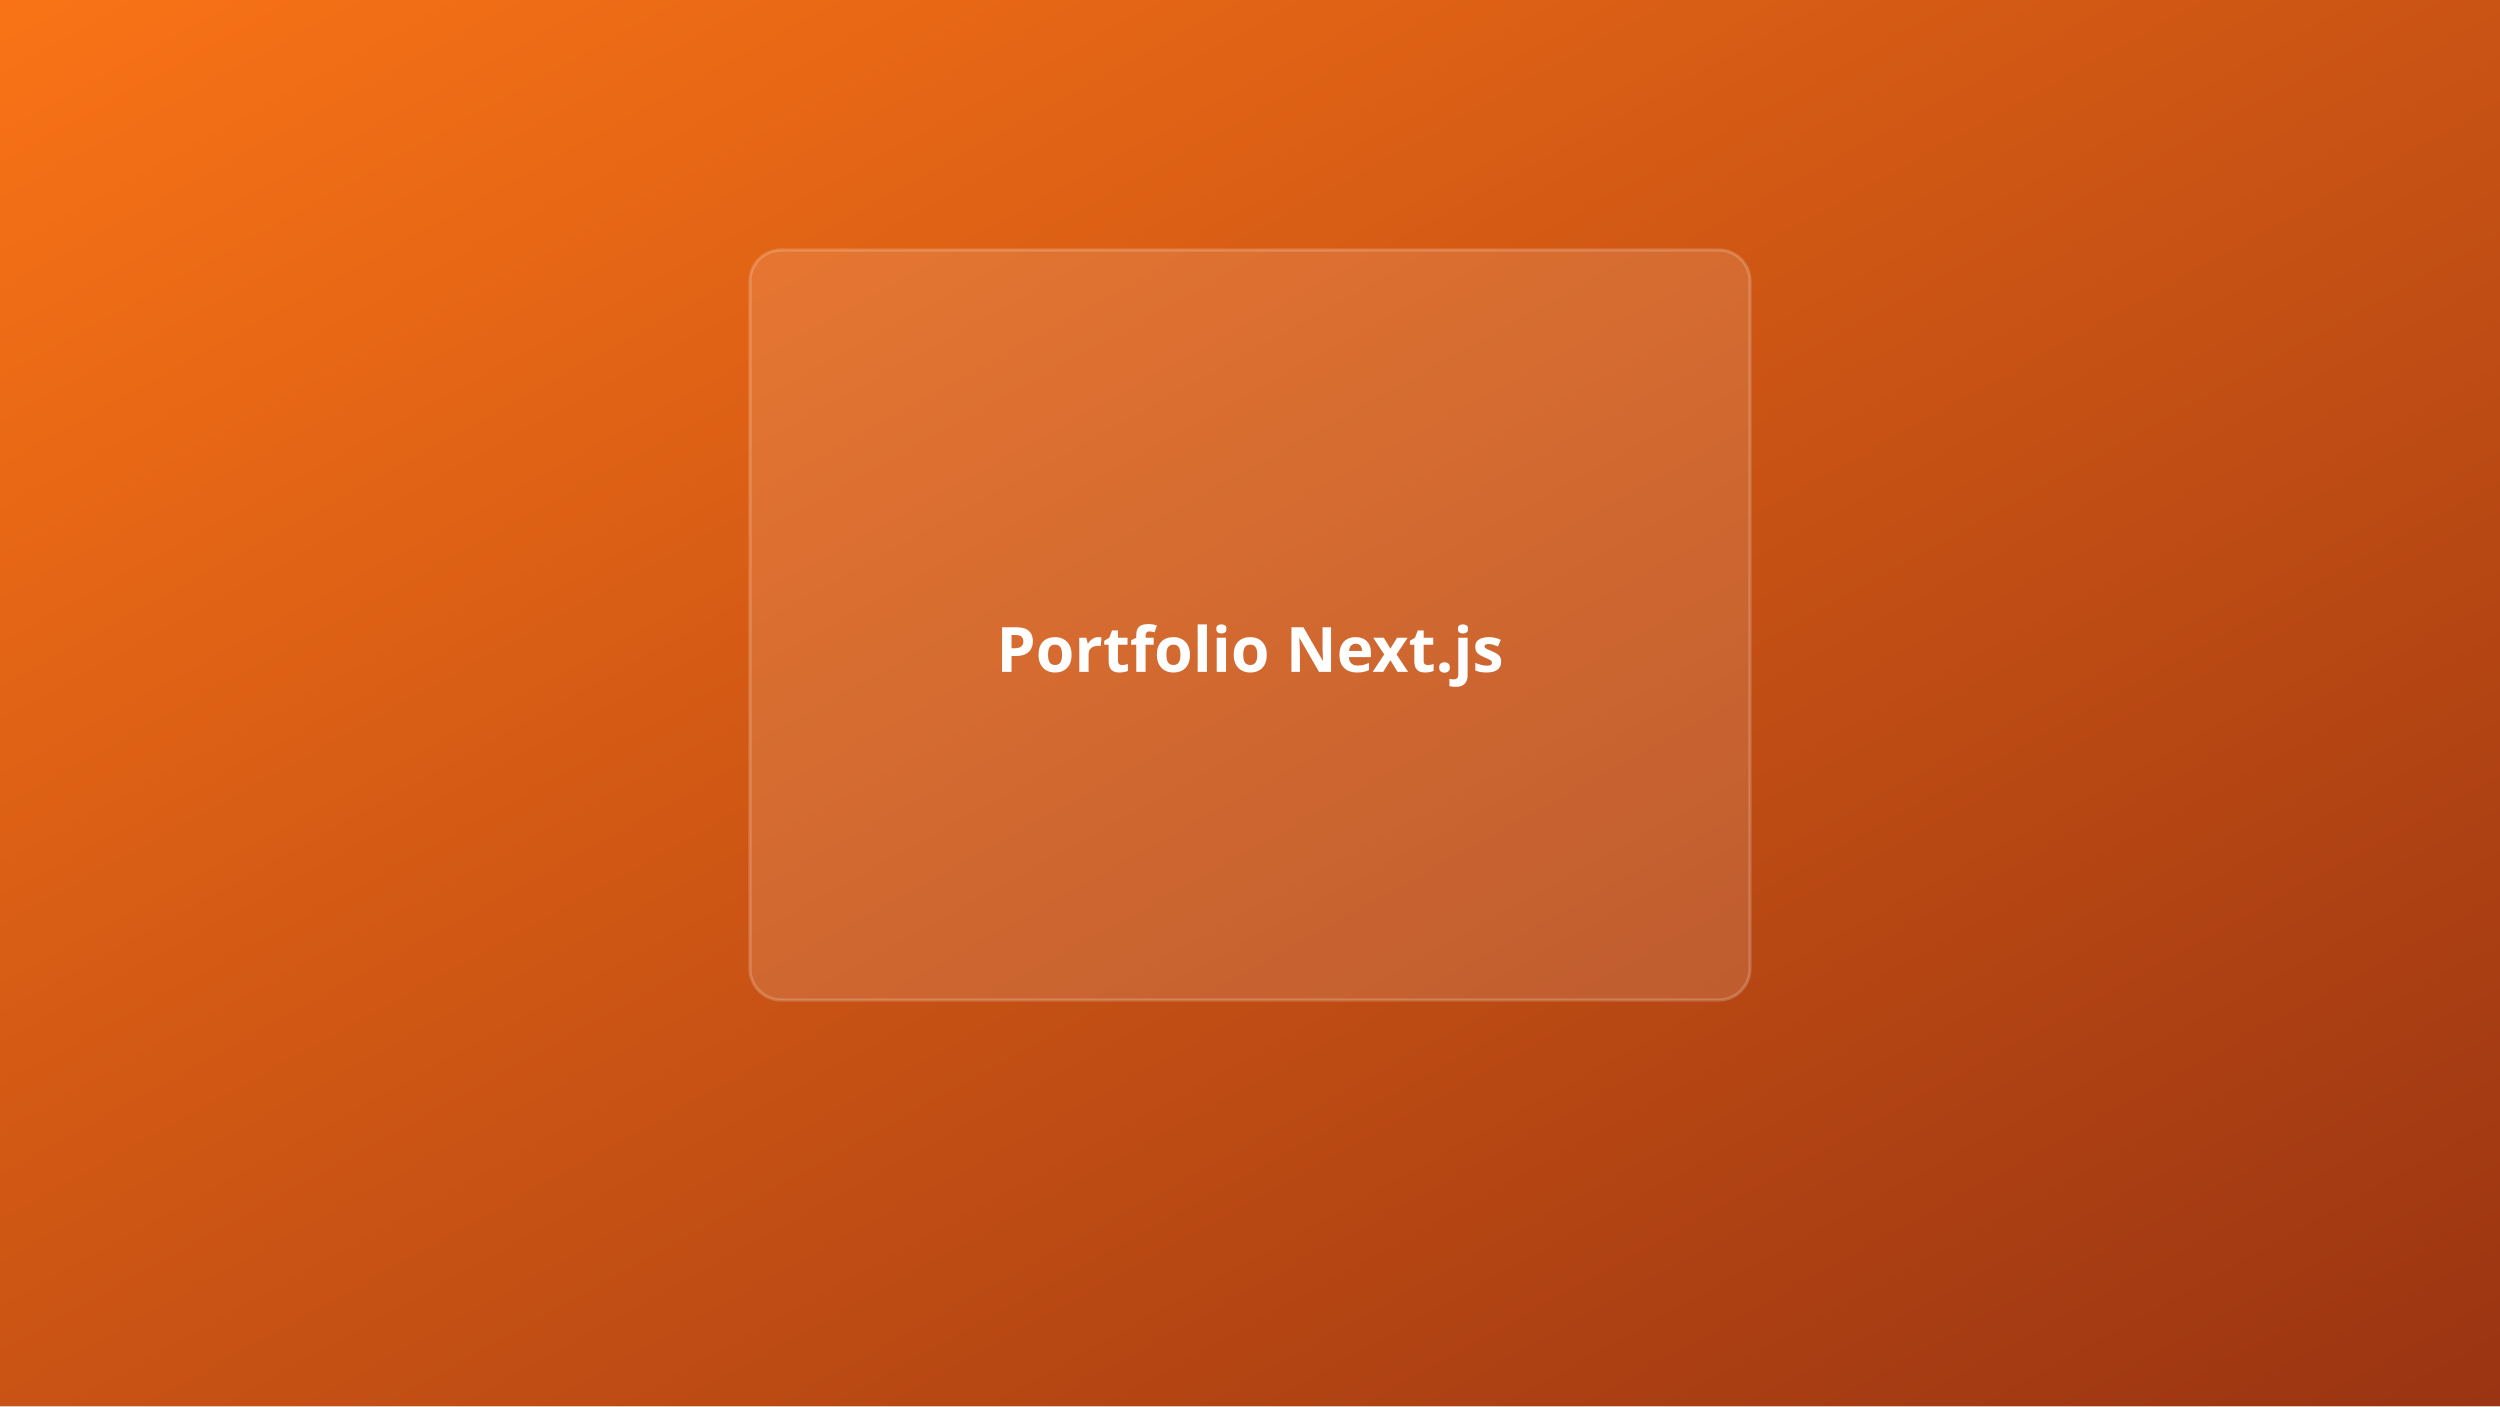
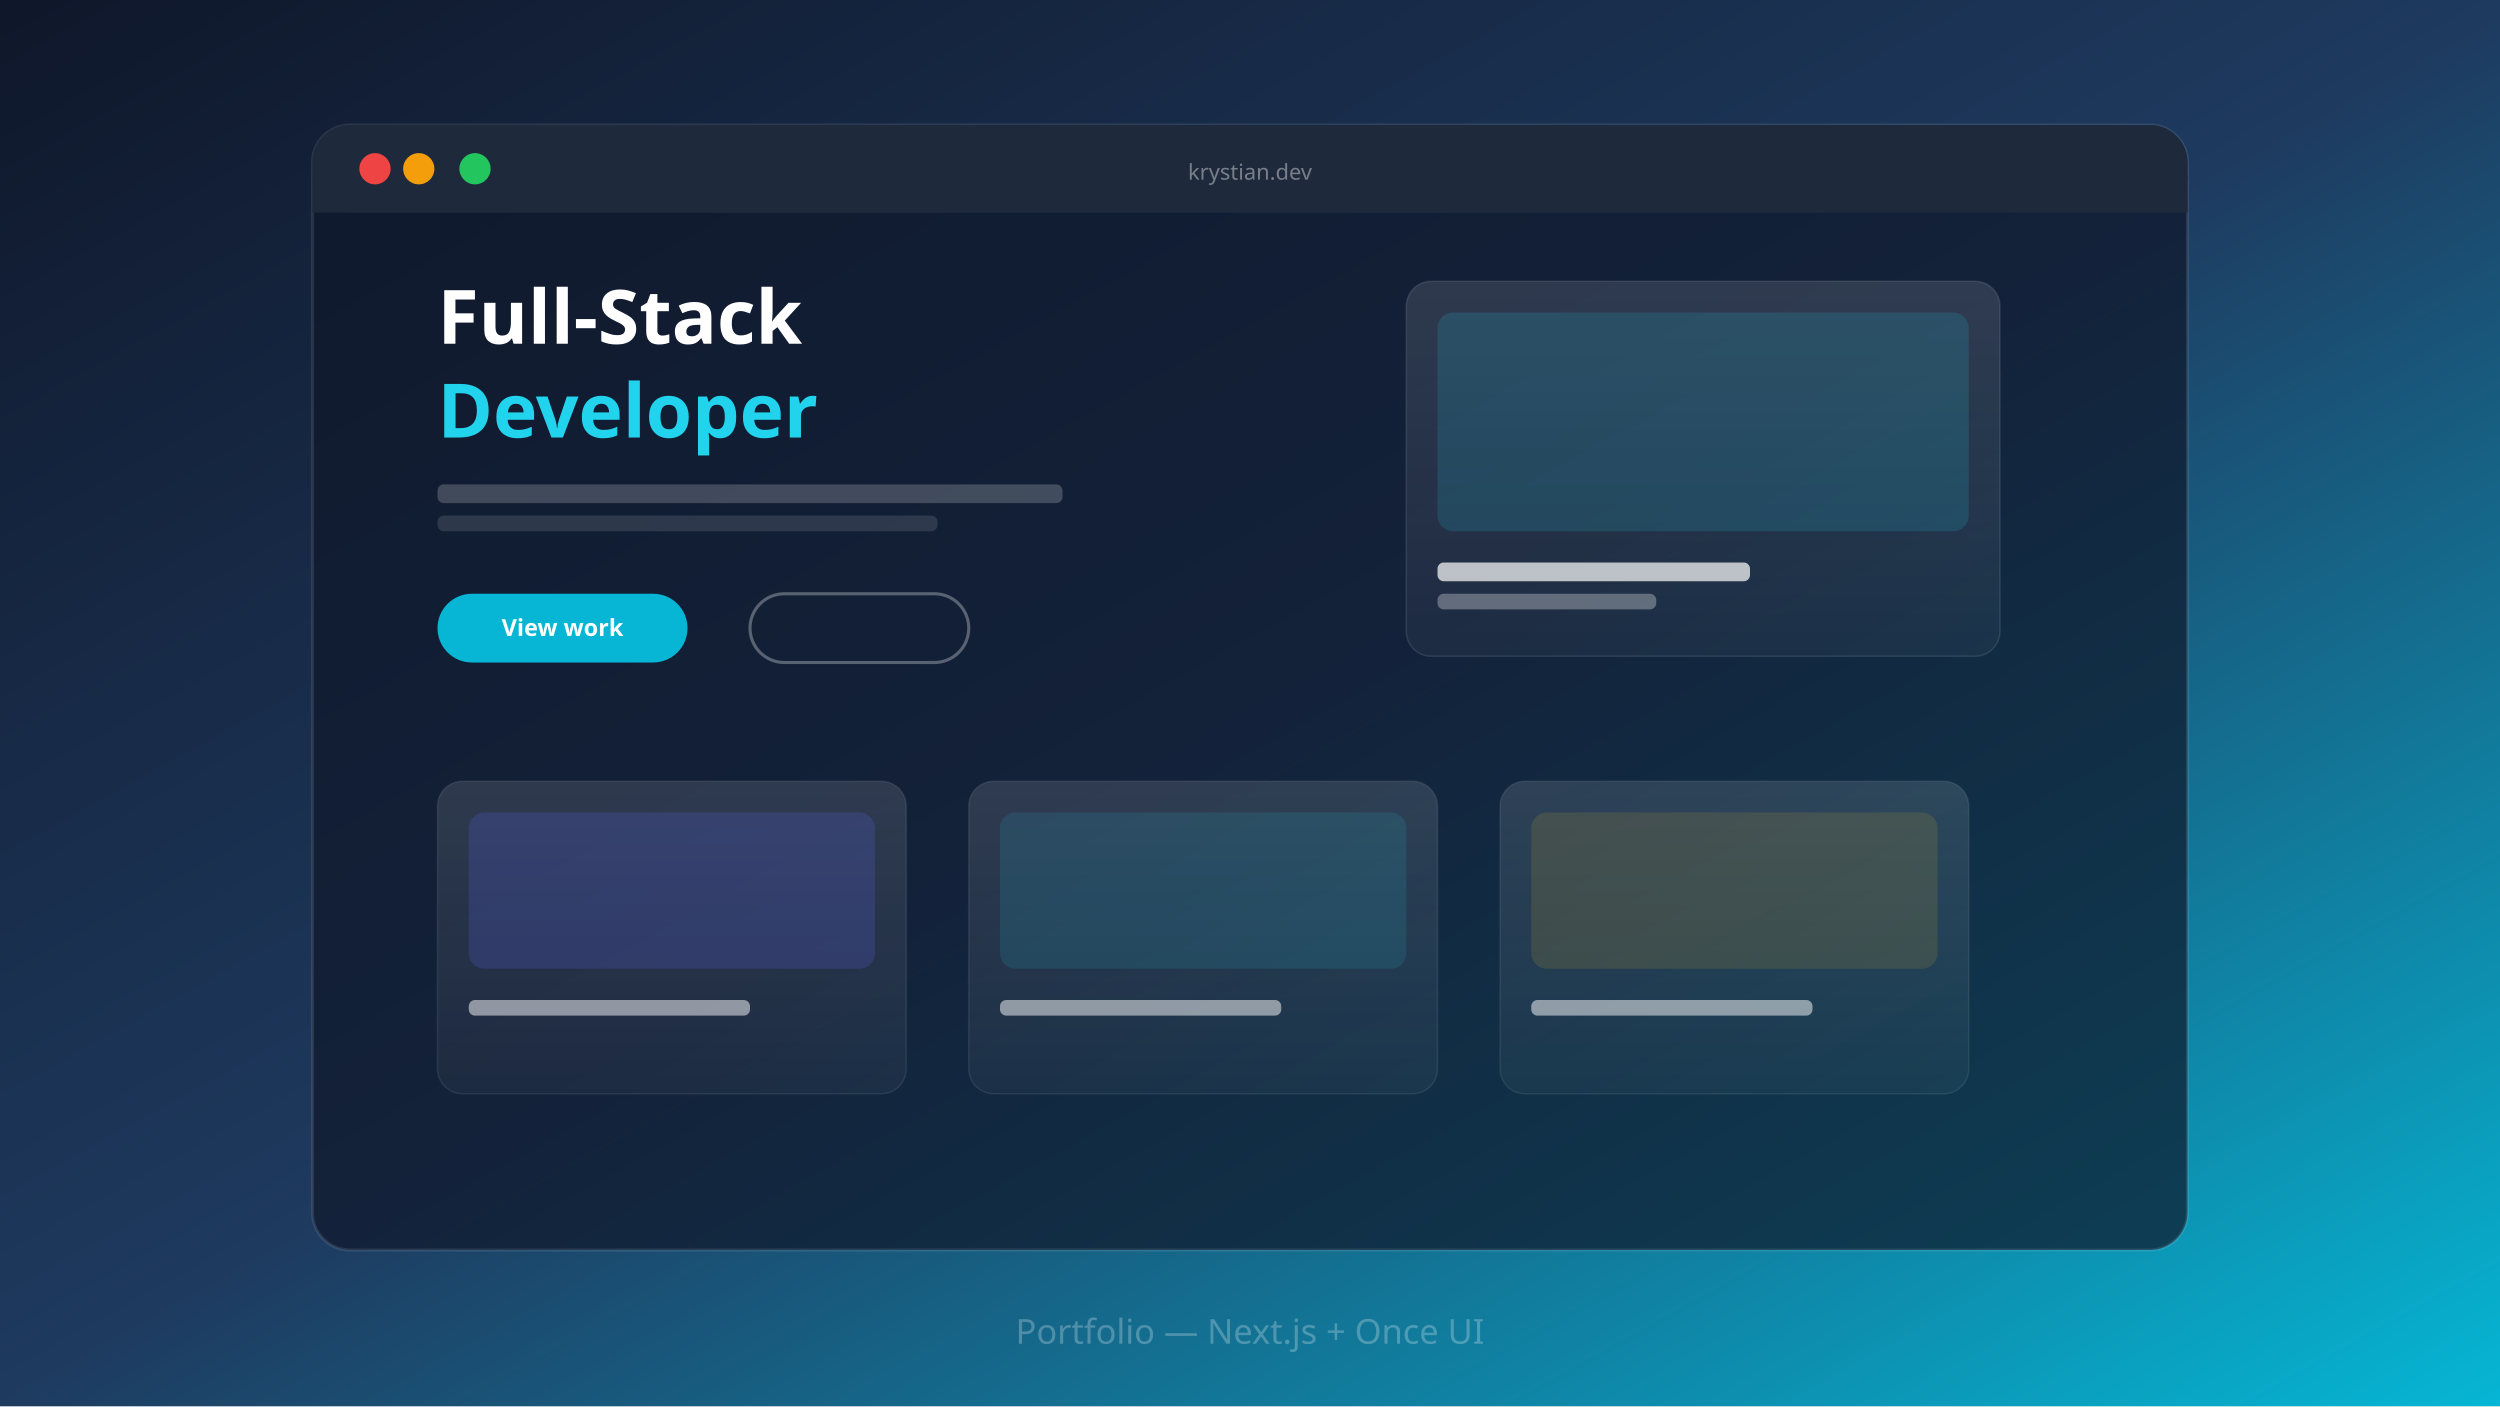
<svg xmlns="http://www.w3.org/2000/svg" width="1600" height="900" viewBox="0 0 1600 900">
  <defs>
-     <linearGradient id="g" x1="0%" y1="0%" x2="100%" y2="100%">
-       <stop offset="0%" stop-color="#f97316" />
-       <stop offset="100%" stop-color="#9a3412" />
+     <linearGradient id="bg" x1="0%" y1="0%" x2="100%" y2="100%">
+       <stop offset="0%" stop-color="#0f172a" />
+       <stop offset="50%" stop-color="#1e3a5f" />
+       <stop offset="100%" stop-color="#06b6d4" />
+     </linearGradient>
+     <linearGradient id="card" x1="0%" y1="0%" x2="0%" y2="100%">
+       <stop offset="0%" stop-color="rgba(255,255,255,0.12)" />
+       <stop offset="100%" stop-color="rgba(255,255,255,0.04)" />
    </linearGradient>
  </defs>
-   <rect width="1600" height="900" fill="url(#g)" />
-   <rect x="480" y="160" width="640" height="480" rx="20" fill="rgba(255,255,255,0.12)" stroke="rgba(255,255,255,0.2)" stroke-width="2" />
-   <text x="800" y="430" font-family="system-ui,sans-serif" font-size="40" font-weight="600" fill="white" text-anchor="middle">Portfolio Next.js</text>
+   <rect width="1600" height="900" fill="url(#bg)" />
+   <rect x="200" y="80" width="1200" height="720" rx="24" fill="rgba(15,23,42,0.7)" stroke="rgba(255,255,255,0.1)" stroke-width="2" />
+   <rect x="200" y="80" width="1200" height="56" rx="24" fill="#1e293b" />
+   <rect x="200" y="112" width="1200" height="24" fill="#1e293b" />
+   <circle cx="240" cy="108" r="10" fill="#ef4444" />
+   <circle cx="268" cy="108" r="10" fill="#f59e0b" />
+   <circle cx="304" cy="108" r="10" fill="#22c55e" />
+   <text x="800" y="115" font-family="system-ui,sans-serif" font-size="14" fill="rgba(255,255,255,0.4)" text-anchor="middle">krystian.dev</text>
+   <text x="280" y="220" font-family="system-ui,sans-serif" font-size="48" font-weight="700" fill="white">Full-Stack</text>
+   <text x="280" y="280" font-family="system-ui,sans-serif" font-size="48" font-weight="700" fill="#22d3ee">Developer</text>
+   <rect x="280" y="310" width="400" height="12" rx="4" fill="rgba(255,255,255,0.2)" />
+   <rect x="280" y="330" width="320" height="10" rx="4" fill="rgba(255,255,255,0.12)" />
+   <rect x="280" y="380" width="160" height="44" rx="22" fill="#06b6d4" />
+   <text x="360" y="407" font-family="system-ui,sans-serif" font-size="15" font-weight="600" fill="white" text-anchor="middle">View work</text>
+   <rect x="480" y="380" width="140" height="44" rx="22" fill="none" stroke="rgba(255,255,255,0.3)" stroke-width="2" />
+   <rect x="900" y="180" width="380" height="240" rx="16" fill="url(#card)" stroke="rgba(255,255,255,0.1)" />
+   <rect x="920" y="200" width="340" height="140" rx="10" fill="rgba(34,211,238,0.15)" />
+   <rect x="920" y="360" width="200" height="12" rx="4" fill="rgba(255,255,255,0.7)" />
+   <rect x="920" y="380" width="140" height="10" rx="4" fill="rgba(255,255,255,0.3)" />
+   <rect x="280" y="500" width="300" height="200" rx="16" fill="url(#card)" stroke="rgba(255,255,255,0.08)" />
+   <rect x="300" y="520" width="260" height="100" rx="10" fill="rgba(99,102,241,0.2)" />
+   <rect x="300" y="640" width="180" height="10" rx="4" fill="rgba(255,255,255,0.5)" />
+   <rect x="620" y="500" width="300" height="200" rx="16" fill="url(#card)" stroke="rgba(255,255,255,0.08)" />
+   <rect x="640" y="520" width="260" height="100" rx="10" fill="rgba(34,211,238,0.12)" />
+   <rect x="640" y="640" width="180" height="10" rx="4" fill="rgba(255,255,255,0.5)" />
+   <rect x="960" y="500" width="300" height="200" rx="16" fill="url(#card)" stroke="rgba(255,255,255,0.08)" />
+   <rect x="980" y="520" width="260" height="100" rx="10" fill="rgba(251,191,36,0.12)" />
+   <rect x="980" y="640" width="180" height="10" rx="4" fill="rgba(255,255,255,0.5)" />
+   <text x="800" y="860" font-family="system-ui,sans-serif" font-size="22" fill="rgba(255,255,255,0.25)" text-anchor="middle">Portfolio — Next.js + Once UI</text>
</svg>
